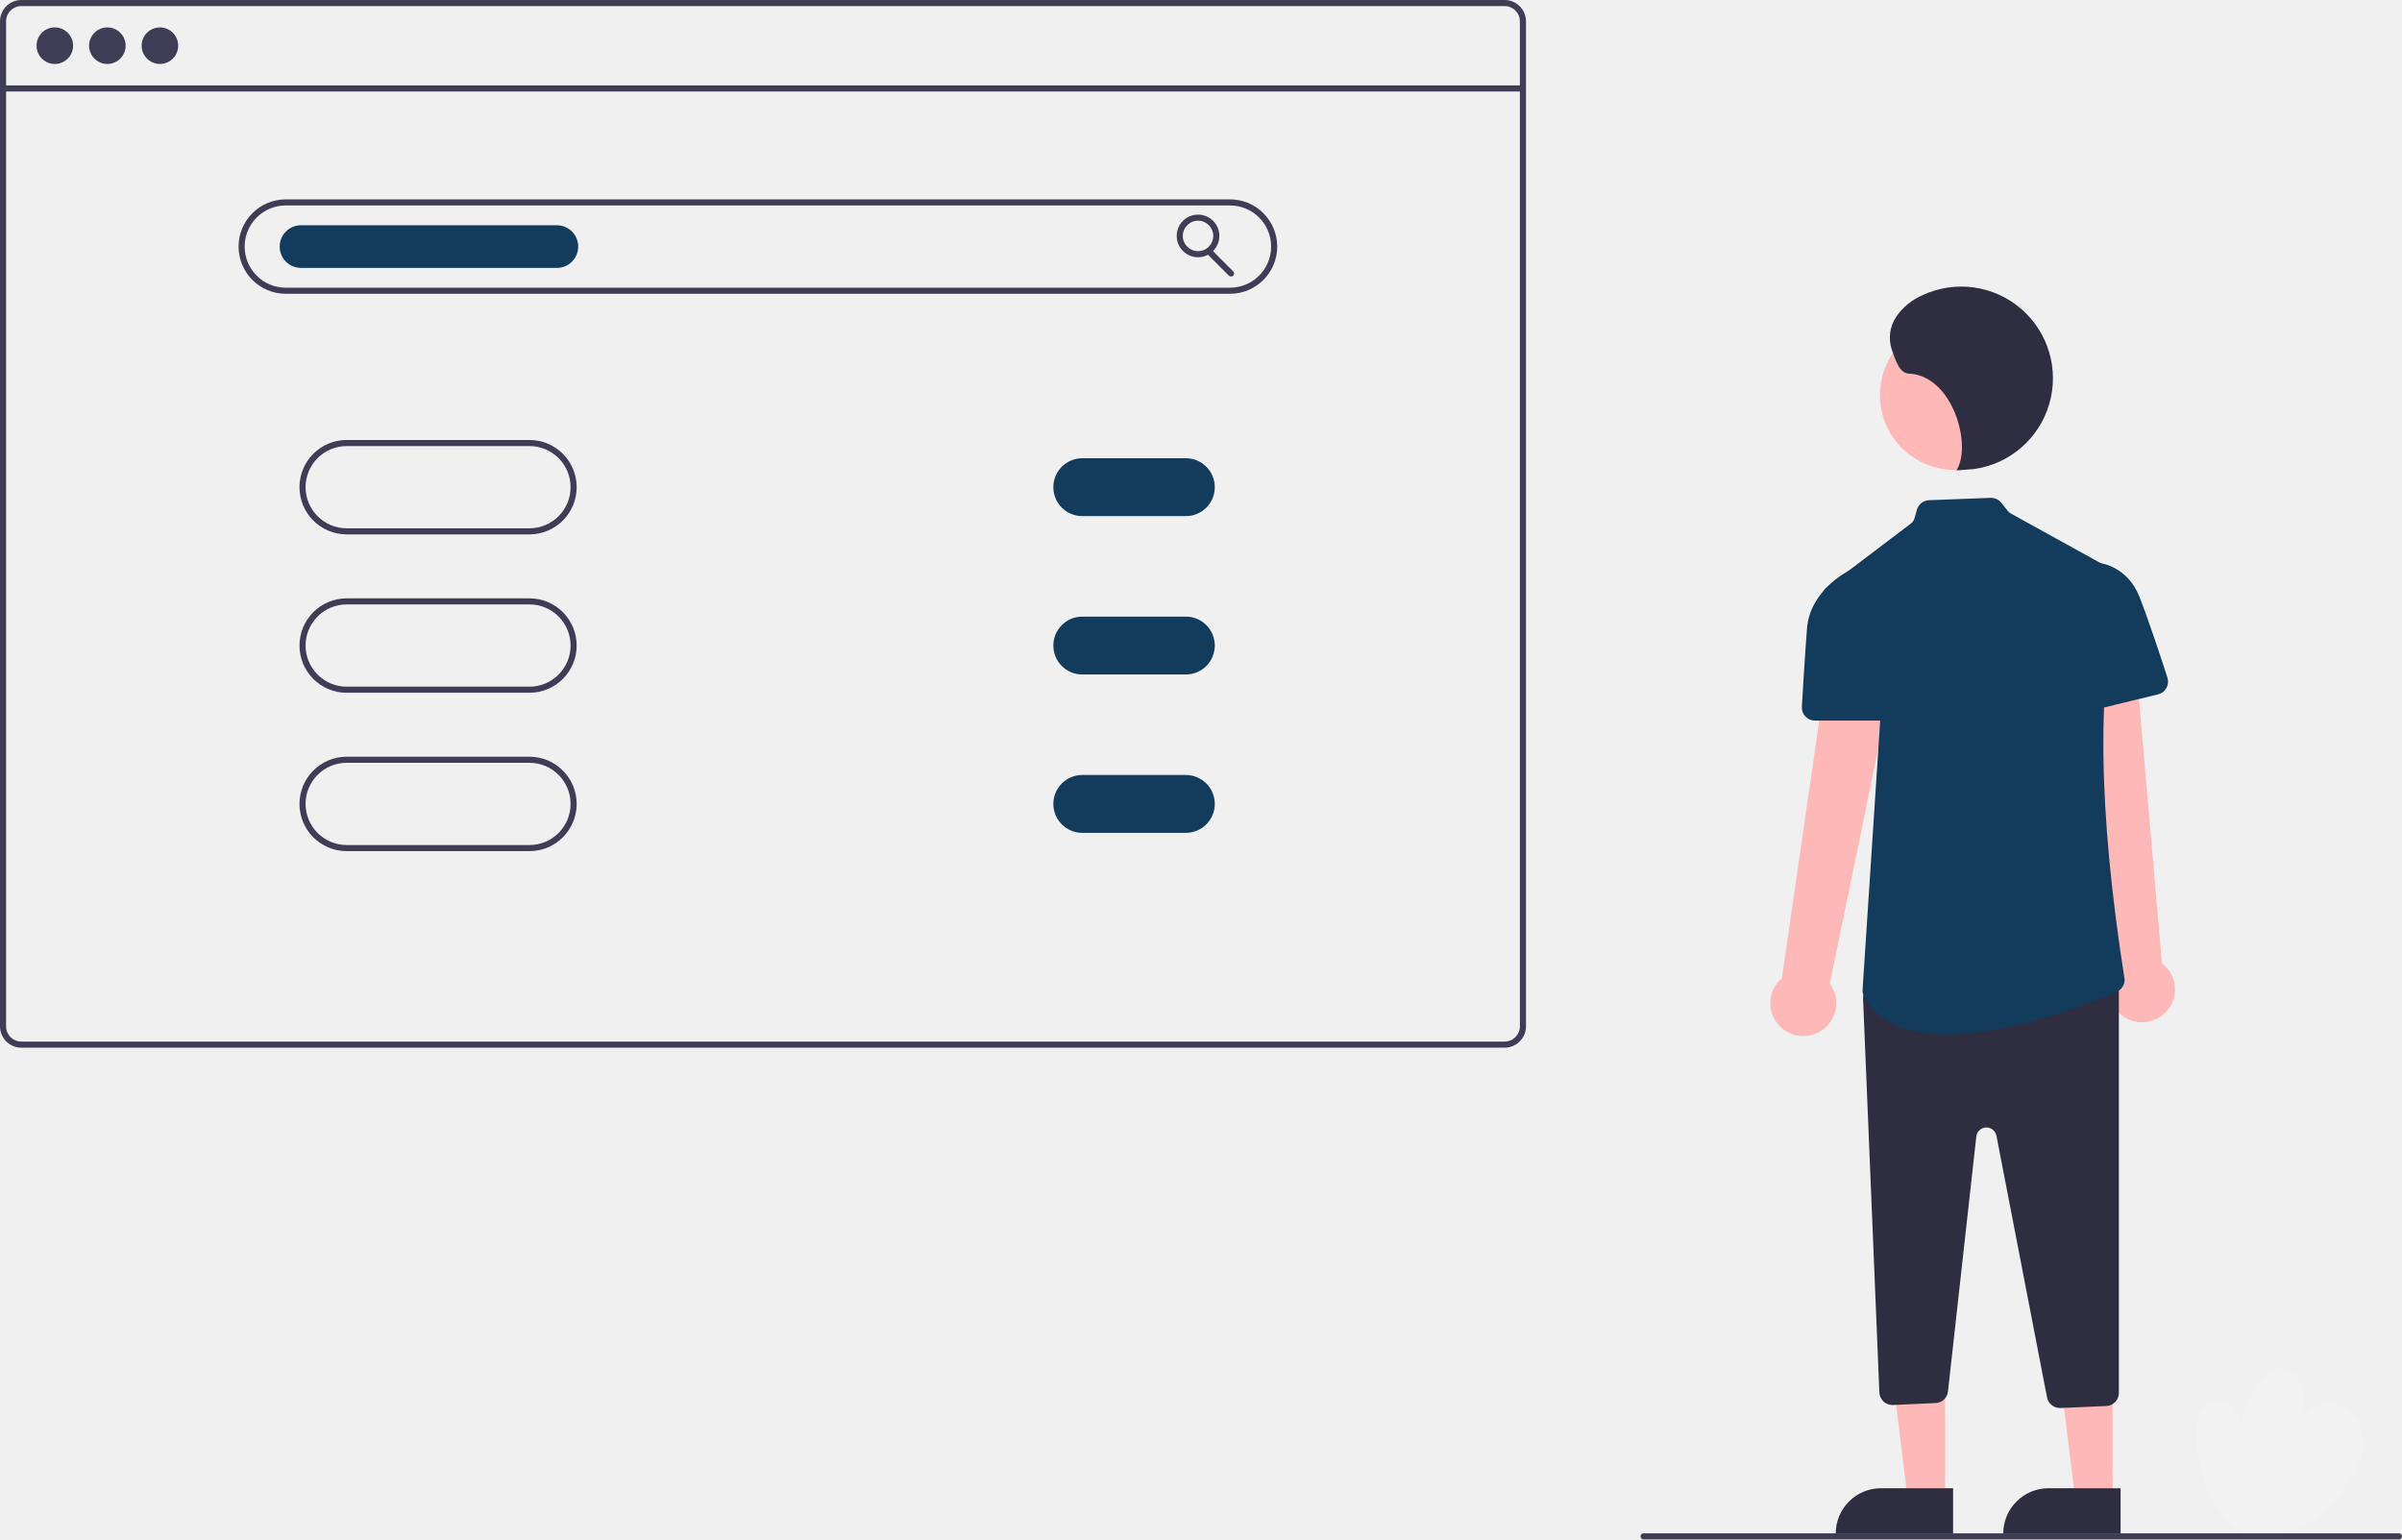
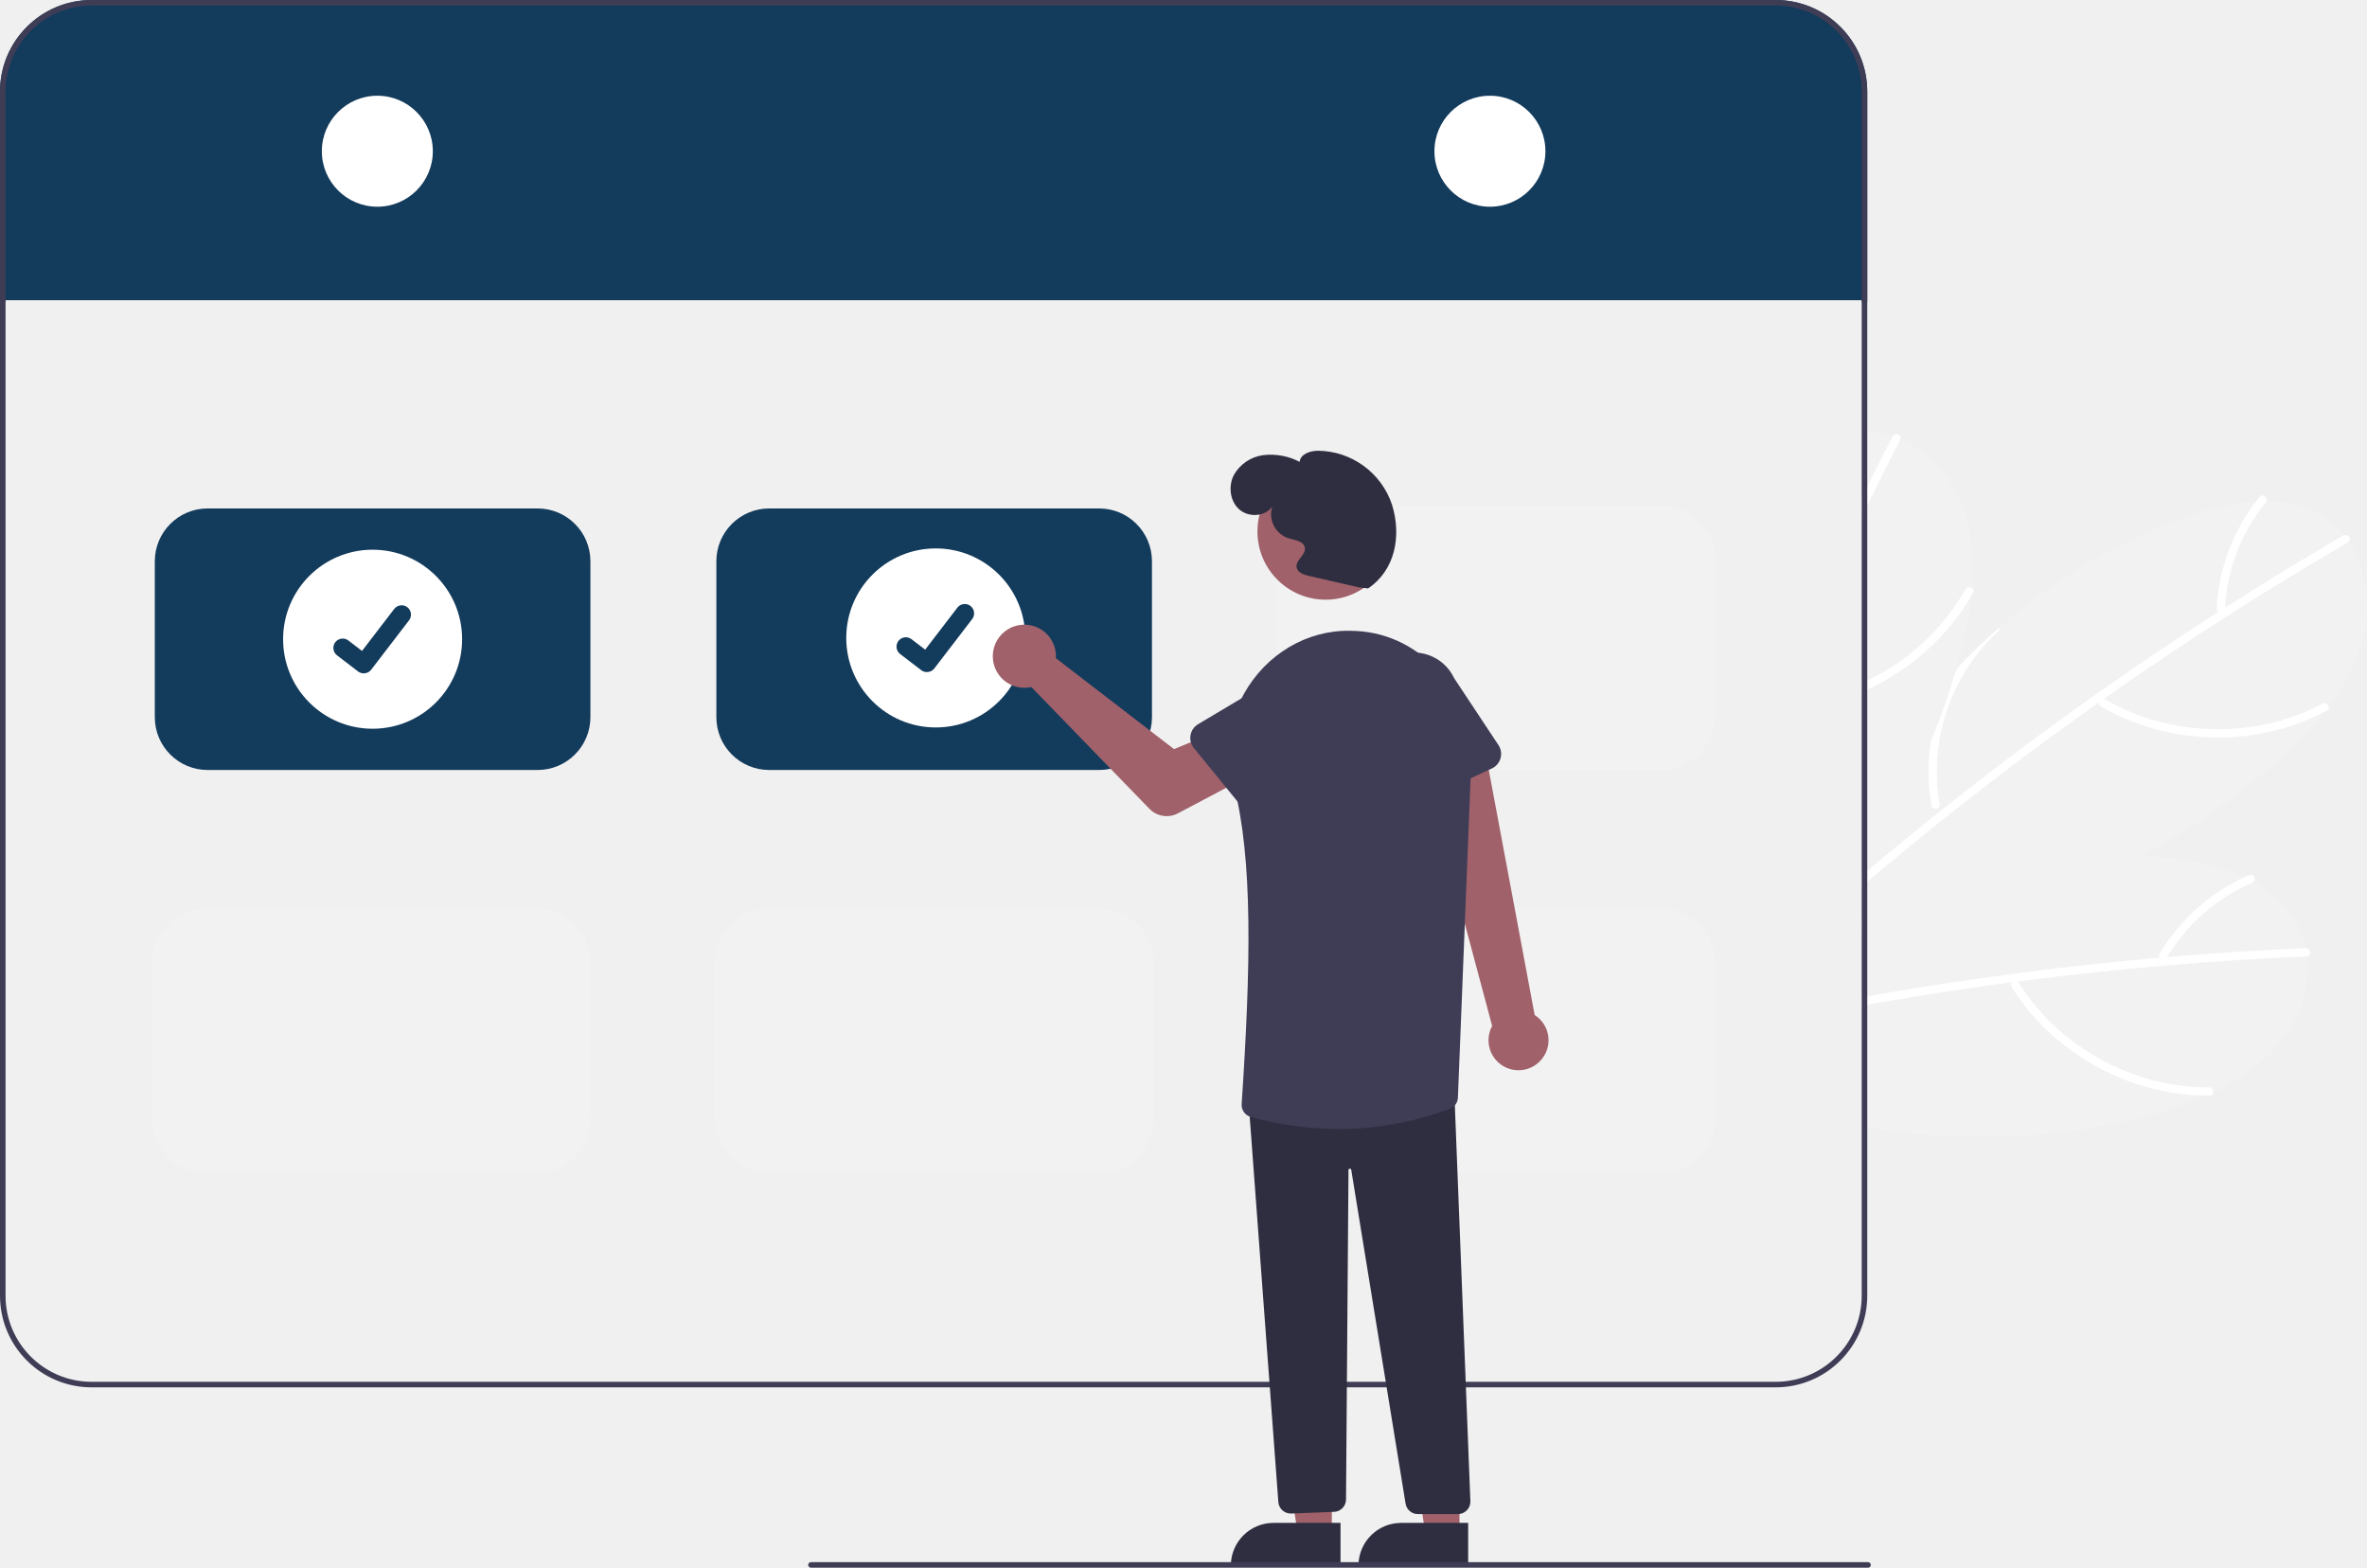
- <svg xmlns="http://www.w3.org/2000/svg" id="e3fcecc7-e6c1-4472-ba1a-540914afc660" data-name="Layer 1" width="788.606" height="505.465" viewBox="0 0 788.606 505.465">
-   <path d="M942.334,700.889c-10.217-6.835-15.362-19.838-15.565-32.129-.068-4.122.972-8.9,4.664-10.733a6.409,6.409,0,0,1,9.174,6.785A62.045,62.045,0,0,1,945.908,653.296c1.825-3.088,4.388-6.302,7.963-6.596,4.148-.341,7.613,3.688,8.2,7.808s-.911,8.22-2.385,12.112a10.83,10.83,0,0,1,17.159-6.084c4.056,3.131,5.393,8.894,4.372,13.916s-4.017,9.415-7.331,13.323c-3.886,4.583-8.386,8.771-13.773,11.431s-11.758,3.678-17.489,1.874Z" transform="translate(-205.6969 -197.2677)" fill="#f2f2f2" />
-   <path d="M802.592,536.291a10.743,10.743,0,0,0,3.842-16.018l25.033-121.54-23.36-.308-17.384,119.998a10.801,10.801,0,0,0,11.87,17.868Z" transform="translate(-205.6969 -197.2677)" fill="#ffb8b8" />
-   <path d="M916.376,529.979a10.743,10.743,0,0,0-.897-16.448L904.726,389.907,882.253,396.289l17.641,119.961A10.801,10.801,0,0,0,916.376,529.979Z" transform="translate(-205.6969 -197.2677)" fill="#ffb8b8" />
-   <polygon points="638.591 492.157 626.331 492.156 620.499 444.868 638.593 444.869 638.591 492.157" fill="#ffb8b8" />
-   <path d="M617.574,488.653h23.644a0,0,0,0,1,0,0v14.887a0,0,0,0,1,0,0H602.687a0,0,0,0,1,0,0v0A14.887,14.887,0,0,1,617.574,488.653Z" fill="#2f2e41" />
-   <polygon points="693.591 492.157 681.331 492.156 675.499 444.868 693.593 444.869 693.591 492.157" fill="#ffb8b8" />
-   <path d="M672.574,488.653h23.644a0,0,0,0,1,0,0v14.887a0,0,0,0,1,0,0H657.687a0,0,0,0,1,0,0v0A14.887,14.887,0,0,1,672.574,488.653Z" fill="#2f2e41" />
-   <circle cx="641.768" cy="129.732" r="24.561" fill="#ffb8b8" />
-   <path d="M881.993,659.587a4.334,4.334,0,0,1-4.231-3.49l-16.604-85.907a3.349,3.349,0,0,0-6.618.266l-9.298,83.678a4.285,4.285,0,0,1-4.085,3.825l-13.945.634a4.235,4.235,0,0,1-3.106-1.127,4.278,4.278,0,0,1-1.392-2.996l-5.347-129.259a4.28,4.28,0,0,1,1.508-3.454l3.092-2.638a4.311,4.311,0,0,1,2.795-1.03h72.279a4.311,4.311,0,0,1,4.307,4.307V654.625a4.299,4.299,0,0,1-4.119,4.303l-15.051.655C882.115,659.585,882.054,659.587,881.993,659.587Z" transform="translate(-205.6969 -197.2677)" fill="#2f2e41" />
-   <path d="M844.976,536.895c-11.686.001-21.986-3.113-27.186-12.194a4.387,4.387,0,0,1-.586-2.472l6.534-99.877a3.349,3.349,0,0,0-.679-2.25l-18.334-24.038a4.305,4.305,0,0,1,.824-6.043l27.502-20.835a3.366,3.366,0,0,0,1.198-1.75l.801-2.804a4.298,4.298,0,0,1,3.975-3.121l20.181-.777a4.348,4.348,0,0,1,3.529,1.614l2.148,2.684a3.341,3.341,0,0,0,.996.84l33.75,18.65a4.315,4.315,0,0,1,2.223,3.723l.001.06-.014.057c-7.867,32.803-7.425,74.264,1.392,130.485a4.305,4.305,0,0,1-2.581,4.064C893.344,526.076,866.756,536.895,844.976,536.895Z" transform="translate(-205.6969 -197.2677)" fill="#133b5c" />
-   <path d="M824.424,433.872H801.566a4.301,4.301,0,0,1-4.3-4.55c.34-5.823,1.011-16.898,1.683-25.632.967-12.568,13.282-18.754,13.406-18.816l.241-.118,8.314,5.278,7.737,38.688a4.307,4.307,0,0,1-4.223,5.15Z" transform="translate(-205.6969 -197.2677)" fill="#133b5c" />
-   <path d="M887.06,431.738a4.312,4.312,0,0,1-4.26-4.776l4.218-38.81,8.15-5.969.186.021c.087.01,8.769,1.094,12.659,10.818,2.77,6.924,7,19.721,9.275,26.734a4.302,4.302,0,0,1-3.081,5.507l-26.108,6.35A4.356,4.356,0,0,1,887.06,431.738Z" transform="translate(-205.6969 -197.2677)" fill="#133b5c" />
-   <path d="M848.024,351.732c5.253-8.311-1.305-31.189-15.596-31.786-3.299-.138-4.566-4.939-5.688-8.044a12.389,12.389,0,0,1,1.61-10.779,20.337,20.337,0,0,1,8.676-7.008,30.107,30.107,0,1,1,16.861,57.157Z" transform="translate(-205.6969 -197.2677)" fill="#2f2e41" />
-   <path d="M699.697,197.268h-487a7.008,7.008,0,0,0-7,7v330a7.008,7.008,0,0,0,7,7h487a7.008,7.008,0,0,0,7-7v-330A7.008,7.008,0,0,0,699.697,197.268Zm5,337a5.002,5.002,0,0,1-5,5h-487a5.002,5.002,0,0,1-5-5v-330a5.002,5.002,0,0,1,5-5h487a5.002,5.002,0,0,1,5,5Z" transform="translate(-205.6969 -197.2677)" fill="#3f3d56" />
-   <rect x="1" y="28.04" width="499" height="2" fill="#3f3d56" />
-   <circle cx="18" cy="15" r="6" fill="#3f3d56" />
-   <circle cx="35.25" cy="15" r="6" fill="#3f3d56" />
-   <circle cx="52.5" cy="15" r="6" fill="#3f3d56" />
-   <path d="M609.524,293.732h-310a15.5,15.5,0,0,1,0-31h310a15.5,15.5,0,0,1,0,31Zm-310-29a13.5,13.5,0,0,0,0,27h310a13.5,13.5,0,0,0,0-27Z" transform="translate(-205.6969 -197.2677)" fill="#3f3d56" />
-   <path d="M379.524,372.732h-60a15.5,15.5,0,0,1,0-31h60a15.5,15.5,0,0,1,0,31Zm-60-29a13.5,13.5,0,0,0,0,27h60a13.5,13.5,0,0,0,0-27Z" transform="translate(-205.6969 -197.2677)" fill="#3f3d56" />
-   <path d="M379.524,424.732h-60a15.5,15.5,0,0,1,0-31h60a15.5,15.5,0,0,1,0,31Zm-60-29a13.5,13.5,0,0,0,0,27h60a13.5,13.5,0,0,0,0-27Z" transform="translate(-205.6969 -197.2677)" fill="#3f3d56" />
-   <path d="M379.524,476.732h-60a15.5,15.5,0,0,1,0-31h60a15.5,15.5,0,0,1,0,31Zm-60-29a13.5,13.5,0,0,0,0,27h60a13.5,13.5,0,0,0,0-27Z" transform="translate(-205.6969 -197.2677)" fill="#3f3d56" />
-   <path d="M388.524,285.232h-84a7,7,0,0,1,0-14h84a7,7,0,0,1,0,14Z" transform="translate(-205.6969 -197.2677)" fill="#133b5c" />
-   <path d="M599.024,281.732a7,7,0,1,1,7-7A7.008,7.008,0,0,1,599.024,281.732Zm0-12a5,5,0,1,0,5,5A5.006,5.006,0,0,0,599.024,269.732Z" transform="translate(-205.6969 -197.2677)" fill="#3f3d56" />
-   <path d="M609.852,288.065a.997.997,0,0,1-.707-.293l-7.026-7.026a1.0 1,0,1,1,1.414-1.414l7.026,7.026a1,1,0,0,1-.707,1.707Z" transform="translate(-205.6969 -197.2677)" fill="#3f3d56" />
-   <path d="M595.024,366.732h-34a9.5,9.5,0,0,1,0-19h34a9.5,9.5,0,0,1,0,19Z" transform="translate(-205.6969 -197.2677)" fill="#133b5c" />
-   <path d="M595.024,418.732h-34a9.5,9.5,0,0,1,0-19h34a9.5,9.5,0,0,1,0,19Z" transform="translate(-205.6969 -197.2677)" fill="#133b5c" />
-   <path d="M595.024,470.732h-34a9.5,9.5,0,0,1,0-19h34a9.5,9.5,0,0,1,0,19Z" transform="translate(-205.6969 -197.2677)" fill="#133b5c" />
-   <path d="M993.303,702.732h-248a1,1,0,0,1,0-2h248a1,1,0,0,1,0,2Z" transform="translate(-205.6969 -197.2677)" fill="#3f3d56" />
+ <svg xmlns="http://www.w3.org/2000/svg" id="b4399b83-2ecd-46d4-bd64-e276547eb0bb" data-name="Layer 1" width="853.117" height="565" viewBox="0 0 853.117 565">
+   <path d="M993.211,545.61c-6.16,6.73-13.8,11.74-22.09,15.63h-.01c-.78.37-1.56.73-2.35,1.07h-.01l-.01.01-.01-.01h-.01a.01.01,0,0,1-.01.01H968.701l-.01-.01c-.01.01-.01.01-.02,0l-.01.01-.01-.01h-.01c-.01.01-.01.01-.02,0h-.01a139.774,139.774,0,0,1-17.06,6.1,236.651,236.651,0,0,1-105.11,5.49c-.67-.12-1.33-.24-2-.36V492.43c.66-.28,1.33-.56,2-.83q6.555-2.715,13.27-4.99,9.66-3.3,19.59-5.66a212.167,212.167,0,0,1,66.04-5.34q6.045.45,12.06,1.3c8.39,1.17,17.19,3.21,24.93,6.75h.01c1.13.53,2.24,1.08,3.34,1.67,6.88,3.73,12.68,8.86,16.22,15.89a30.573,30.573,0,0,1,2.72,7.99v.02c.2.96.34,1.93.45,2.89C1006.331,523.96,1001.421,536.63,993.211,545.61Z" transform="translate(-173.4413 -167.5)" fill="#f2f2f2" />
+   <path d="M1005.071,512.12a1.358,1.358,0,0,1-.3.04q-25.695,1.125-51.32,3.34h-.03c-.07.01-.13.01-.2.02Q926.911,517.8,900.711,521.23c-.74.1-1.47.2-2.2.29q-18.119,2.415-36.17,5.36-7.965,1.305-15.9,2.72c-.67.12-1.33.23-2,.36v-3.03c.67-.13,1.34-.24,2-.36q26.43-4.68,53.04-8.17,6.69-.9,13.4-1.7,19.38-2.34,38.82-4.04c.95-.08,1.89-.16,2.84-.24q24.885-2.115,49.84-3.21a.939.939,0,0,1,.24.02C1006.222,509.37,1006.561,511.77,1005.071,512.12Z" transform="translate(-173.4413 -167.5)" fill="#fff" />
+   <path d="M969.497,559.363c-21.34.157-42.364-8.892-57.458-23.869a77.826,77.826,0,0,1-11.184-14.07c-1.017-1.632-3.398.168-2.389,1.785,11.723,18.8,31.25,32.193,52.778,37.117a80.811,80.811,0,0,0,18.636,1.994c1.914-.014,1.517-2.972-.384-2.958Z" transform="translate(-173.4413 -167.5)" fill="#fff" />
+   <path d="M879.301,480.95a1.692,1.692,0,0,1-1.25,1.13,65.22,65.22,0,0,0-14.08,5.5,68.406,68.406,0,0,0-17.53,13.25c-.27.27-.53.54-.78.82-.42.44-.82.89-1.22,1.35v-4.36c.64-.68,1.31-1.35,2-1.99a71.912,71.912,0,0,1,13.27-10.04Q869.371,483.31,879.301,480.95Z" transform="translate(-173.4413 -167.5)" fill="#fff" />
+   <path d="M984.1,482.872a69.402,69.402,0,0,0-32.422,28.586,1.5,1.5,0,0,0,.793,1.954,1.528,1.528,0,0,0,1.954-.793A66.049,66.049,0,0,1,985.221,485.635c1.765-.754.648-3.519-1.121-2.763Z" transform="translate(-173.4413 -167.5)" fill="#fff" />
+   <path d="M1025.021,397.94c-2.32,8.82-6.77,16.81-12.3,24.1l-.01.01c-.51.68-1.04,1.37-1.59,2.03v.01a139.271,139.271,0,0,1-12.41,13.39,233.429,233.429,0,0,1-53.37,38.13c-30.67,16.02-64.95,25.49-98.9,26.03-.26.01-.52.01-.78.01-.41.01-.82.01-1.22.01V456.21c.65-1.24,1.32-2.48,2-3.71a219.524,219.524,0,0,1,32.03-43.82c.3-.33.61-.66.92-.98q7.02-7.41,14.72-14.11a210.819,210.819,0,0,1,67.29-39.85c7.97-2.86,16.71-5.15,25.21-5.6,1.25-.07,2.49-.1,3.74-.09,7.83.11,15.34,1.96,21.75,6.54a30.999,30.999,0,0,1,6.12,5.81c.62.77,1.19,1.56,1.74,2.37v.01C1026.581,372.68,1028.121,386.17,1025.021,397.94Z" transform="translate(-173.4413 -167.5)" fill="#f2f2f2" />
+   <path d="M1019.961,362.77v.01a1.461,1.461,0,0,1-.24.17q-22.2,12.915-43.84,26.77c-.02.01-.03.02-.05.03a1.739,1.739,0,0,1-.18.11q-22.245,14.25-43.86,29.46c-.6.42-1.21.85-1.82,1.28q-14.925,10.545-29.54,21.54-27.601,20.79-53.99,43.12c-.67.56-1.33,1.13-2,1.7v-3.89c.66-.57,1.33-1.14,2-1.7q10.11-8.535,20.4-16.83c2.05-1.65,4.11-3.3,6.17-4.93q27.45-21.855,56.13-42.08h.01q5.64-3.975,11.3-7.88,16.08-11.07,32.521-21.61c.79-.51,1.59-1.02,2.39-1.53q21.045-13.44,42.64-26a1.489,1.489,0,0,1,.22-.11C1019.722,359.8,1021.131,361.78,1019.961,362.77Z" transform="translate(-173.4413 -167.5)" fill="#fff" />
+   <path d="M1010.409,421.133c-18.825,10.052-41.646,11.805-61.97,5.553a77.827,77.827,0,0,1-16.44-7.265c-1.659-.972-2.931,1.727-1.286,2.691,19.114,11.203,42.628,13.993,63.98,8.353a80.812,80.812,0,0,0,17.43-6.891c1.688-.901-.037-3.336-1.713-2.441Z" transform="translate(-173.4413 -167.5)" fill="#fff" />
+   <path d="M869.562,457.722a68.553,68.553,0,0,1-.952-15.869,72.319,72.319,0,0,1,10.781-34.151q7.028-7.407,14.723-14.112a1.705,1.705,0,0,1-.586,1.585,65.451,65.451,0,0,0-9.912,11.408,69.122,69.122,0,0,0-11.082,50.892,1.212,1.212,0,0,1-.314,1.143A1.625,1.625,0,0,1,869.562,457.722Z" transform="translate(-173.4413 -167.5)" fill="#fff" />
+   <path d="M987.809,346.612a69.402,69.402,0,0,0-15.433,40.375,1.5,1.5,0,0,0,1.61,1.362,1.528,1.528,0,0,0,1.362-1.61,66.048,66.048,0,0,1,14.737-38.201c1.213-1.488-1.061-3.417-2.276-1.926Z" transform="translate(-173.4413 -167.5)" fill="#fff" />
+   <path d="M884.251,379.47v.01c-.07.86-.15,1.71-.24,2.56v.02a141.299,141.299,0,0,1-3.25,17.96c-.7,2.9-1.46,5.78-2.29,8.66-.1.37-.21.74-.32,1.1v.01a229.523,229.523,0,0,1-8.74,24.65,238.918,238.918,0,0,1-22.97,42.22c-.65.97-1.32,1.94-2,2.9V322.96c.67-.04,1.33-.04,2-.02q.48,0,.96.03a30.322,30.322,0,0,1,8.28,1.61c.94.31,1.85.66,2.75,1.05,10.91,4.78,19.48,15.32,23.2,26.91C884.421,361.22,884.981,370.35,884.251,379.47Z" transform="translate(-173.4413 -167.5)" fill="#f2f2f2" />
+   <path d="M858.432,325.63a1.076,1.076,0,0,1-.11.28q-6.075,11.805-11.88,23.73c-.67,1.37-1.34,2.75-2,4.12v-6.8q.99-2.04,2-4.08,4.485-9.09,9.12-18.1a1.304,1.304,0,0,1,.12-.2C856.601,323.26,858.881,324.16,858.432,325.63Z" transform="translate(-173.4413 -167.5)" fill="#fff" />
+   <path d="M884.571,381.08c-.18.32-.36.64-.56.96a79.816,79.816,0,0,1-10.42,14.24,85.916,85.916,0,0,1-27.15,19.77c-.66.32-1.33.62-2,.9V413.7c.67-.3,1.34-.61,2-.93a80.866,80.866,0,0,0,35.37-32.82,1.645,1.645,0,0,1,2.44-.47A1.153,1.153,0,0,1,884.571,381.08Z" transform="translate(-173.4413 -167.5)" fill="#fff" />
+   <path d="M846.441,200.5v76h-2v-.81h-669v.81h-2v-76a33.032,33.032,0,0,1,33-33h607A33.032,33.032,0,0,1,846.441,200.5Z" transform="translate(-173.4413 -167.5)" fill="#133b5c" />
+   <path d="M813.441,167.5h-607a33.032,33.032,0,0,0-33,33v434a33.032,33.032,0,0,0,33,33h607a33.032,33.032,0,0,0,33-33v-434A33.032,33.032,0,0,0,813.441,167.5Zm31,467a31.04,31.04,0,0,1-31,31h-607a31.04,31.04,0,0,1-31-31v-434a31.04,31.04,0,0,1,31-31h607a31.04,31.04,0,0,1,31,31Z" transform="translate(-173.4413 -167.5)" fill="#3f3d56" />
+   <circle cx="136" cy="54.5" r="20" fill="#fff" />
+   <circle cx="537" cy="54.5" r="20" fill="#fff" />
+   <path d="M367.226,445.002H248.25a19.033,19.033,0,0,1-19.011-19.011V369.758a19.033,19.033,0,0,1,19.011-19.011H367.226a19.033,19.033,0,0,1,19.011,19.011v56.233A19.033,19.033,0,0,1,367.226,445.002Z" transform="translate(-173.4413 -167.5)" fill="#133b5c" />
+   <path d="M569.624,445.002H450.648a19.033,19.033,0,0,1-19.011-19.011V369.758a19.033,19.033,0,0,1,19.011-19.011H569.624a19.033,19.033,0,0,1,19.011,19.011v56.233A19.033,19.033,0,0,1,569.624,445.002Z" transform="translate(-173.4413 -167.5)" fill="#133b5c" />
+   <path d="M569.624,590.293H450.648a19.61,19.61,0,0,1-19.588-19.588V514.473A19.61,19.61,0,0,1,450.648,494.885H569.624A19.61,19.61,0,0,1,589.212,514.473v56.233A19.61,19.61,0,0,1,569.624,590.293Z" transform="translate(-173.4413 -167.5)" fill="#f2f2f2" />
+   <path d="M366.836,590.293H247.86A19.61,19.61,0,0,1,228.272,570.706V514.473A19.61,19.61,0,0,1,247.86,494.885H366.836a19.61,19.61,0,0,1,19.588,19.588v56.233A19.61,19.61,0,0,1,366.836,590.293Z" transform="translate(-173.4413 -167.5)" fill="#f2f2f2" />
+   <path d="M772.023,590.293H653.047a19.61,19.61,0,0,1-19.588-19.588V514.473A19.61,19.61,0,0,1,653.047,494.885H772.023a19.61,19.61,0,0,1,19.588,19.588v56.233A19.61,19.61,0,0,1,772.023,590.293Z" transform="translate(-173.4413 -167.5)" fill="#f2f2f2" />
+   <path d="M772.023,445.115H653.047a19.61,19.61,0,0,1-19.588-19.588V369.294a19.61,19.61,0,0,1,19.588-19.588H772.023a19.61,19.61,0,0,1,19.588,19.588v56.233A19.61,19.61,0,0,1,772.023,445.115Z" transform="translate(-173.4413 -167.5)" fill="#f2f2f2" />
+   <circle cx="134.297" cy="230.374" r="32.262" fill="#fff" />
+   <path d="M304.54,410.181a3.346,3.346,0,0,1-2.013-.669l-.036-.027-7.582-5.805a3.368,3.368,0,1,1,4.097-5.348l4.911,3.766,11.605-15.135a3.368,3.368,0,0,1,4.723-.623l-.072.098.074-.097a3.372,3.372,0,0,1,.623,4.723l-13.65,17.802A3.37,3.37,0,0,1,304.54,410.181Z" transform="translate(-173.4413 -167.5)" fill="#133b5c" />
+   <circle cx="337.271" cy="229.911" r="32.262" fill="#fff" />
+   <path d="M507.515,409.718a3.346,3.346,0,0,1-2.013-.669l-.036-.027-7.582-5.805a3.368,3.368,0,1,1,4.097-5.348l4.911,3.766,11.605-15.135a3.368,3.368,0,0,1,4.723-.623l-.072.098.074-.097a3.372,3.372,0,0,1,.623,4.723l-13.65,17.802A3.37,3.37,0,0,1,507.515,409.718Z" transform="translate(-173.4413 -167.5)" fill="#133b5c" />
+   <path d="M728.754,549.65a10.743,10.743,0,0,0-2.183-16.327l-18.011-96.173-21.905,8.123,24.592,91.981a10.801,10.801,0,0,0,17.506,12.397Z" transform="translate(-173.4413 -167.5)" fill="#a0616a" />
+   <path d="M553.969,402.9a11.406,11.406,0,0,1,.022,1.796l42.59,32.78,12.078-4.96,9.867,17.249-20.528,10.858a8.67,8.67,0,0,1-10.277-1.627l-42.571-43.889a11.376,11.376,0,1,1,8.819-12.206Z" transform="translate(-173.4413 -167.5)" fill="#a0616a" />
+   <polygon points="480.028 552.849 467.769 552.849 461.936 515.561 480.031 515.562 480.028 552.849" fill="#a0616a" />
+   <path d="M656.596,732.233l-39.531-.001v-.5a15.386,15.386,0,0,1,15.386-15.386h.001l24.144.001Z" transform="translate(-173.4413 -167.5)" fill="#2f2e41" />
+   <polygon points="526.028 552.849 513.769 552.849 507.936 515.561 526.031 515.562 526.028 552.849" fill="#a0616a" />
+   <path d="M702.596,732.233l-39.531-.001v-.5a15.386,15.386,0,0,1,15.386-15.386h.001l24.144.001Z" transform="translate(-173.4413 -167.5)" fill="#2f2e41" />
+   <path d="M638.664,712.979a4.49,4.49,0,0,1-4.475-4.072L623.506,565.218l.505-.041,73.521-6.043.02.522L703.396,708.507a4.5,4.5,0,0,1-4.497,4.668H684.483a4.475,4.475,0,0,1-4.448-3.815L660.46,589.114a.5.5,0,0,0-.994.072L658.578,707.91a4.505,4.505,0,0,1-4.263,4.462l-15.409.601C638.825,712.977,638.744,712.979,638.664,712.979Z" transform="translate(-173.4413 -167.5)" fill="#2f2e41" />
+   <circle cx="477.772" cy="191.564" r="24.561" fill="#a0616a" />
+   <path d="M655.968,574.382a121.037,121.037,0,0,1-31.768-4.342,4.51,4.51,0,0,1-3.236-4.687c3.306-49.693,4.084-88.257-2.869-114.939-2.963-11.372-1.618-23.349,3.691-32.86,7.99-14.313,22.675-23.024,38.34-22.724h0q1.123.021,2.268.08c23.773,1.224,42.297,22.73,41.294,47.942l-4.782,120.168a4.44,4.44,0,0,1-2.815,4.044A114.245,114.245,0,0,1,655.968,574.382Z" transform="translate(-173.4413 -167.5)" fill="#3f3d56" />
+   <path d="M622.136,459.641l-18.398-22.544a5.761,5.761,0,0,1,1.514-8.592l24.921-14.85a16.001,16.001,0,0,1,20.16,24.853l-19.477,21.373a5.761,5.761,0,0,1-8.721-.239Z" transform="translate(-173.4413 -167.5)" fill="#3f3d56" />
+   <path d="M680.011,456.812a5.755,5.755,0,0,1-3.164-3.606l-8.282-27.705A16.001,16.001,0,0,1,697.509,411.849L713.525,436.037a5.761,5.761,0,0,1-2.361,8.399l-26.354,12.336A5.755,5.755,0,0,1,680.011,456.812Z" transform="translate(-173.4413 -167.5)" fill="#3f3d56" />
+   <path d="M663.35,379.217l-18.206-4.167c-1.878-.43-4.134-1.25-4.395-3.159-.35-2.565,3.341-4.352,3.001-6.919-.33-2.486-3.693-2.806-6.09-3.54a9.111,9.111,0,0,1-5.672-11.34c-2.594,3.656-8.522,3.969-11.887,1.007s-4.01-8.336-1.99-12.338a14.287,14.287,0,0,1,10.724-7.24,22.617,22.617,0,0,1,13.023,2.428c.267-2.833,3.804-3.982,6.65-4.007a28.431,28.431,0,0,1,26.643,19.446c3.492,11.252,1.156,23.586-8.614,30.17Z" transform="translate(-173.4413 -167.5)" fill="#2f2e41" />
+   <path d="M846.729,732.5h-381a1,1,0,1,1,0-2h381a1,1,0,1,1,0,2Z" transform="translate(-173.4413 -167.5)" fill="#3f3d56" />
</svg>
